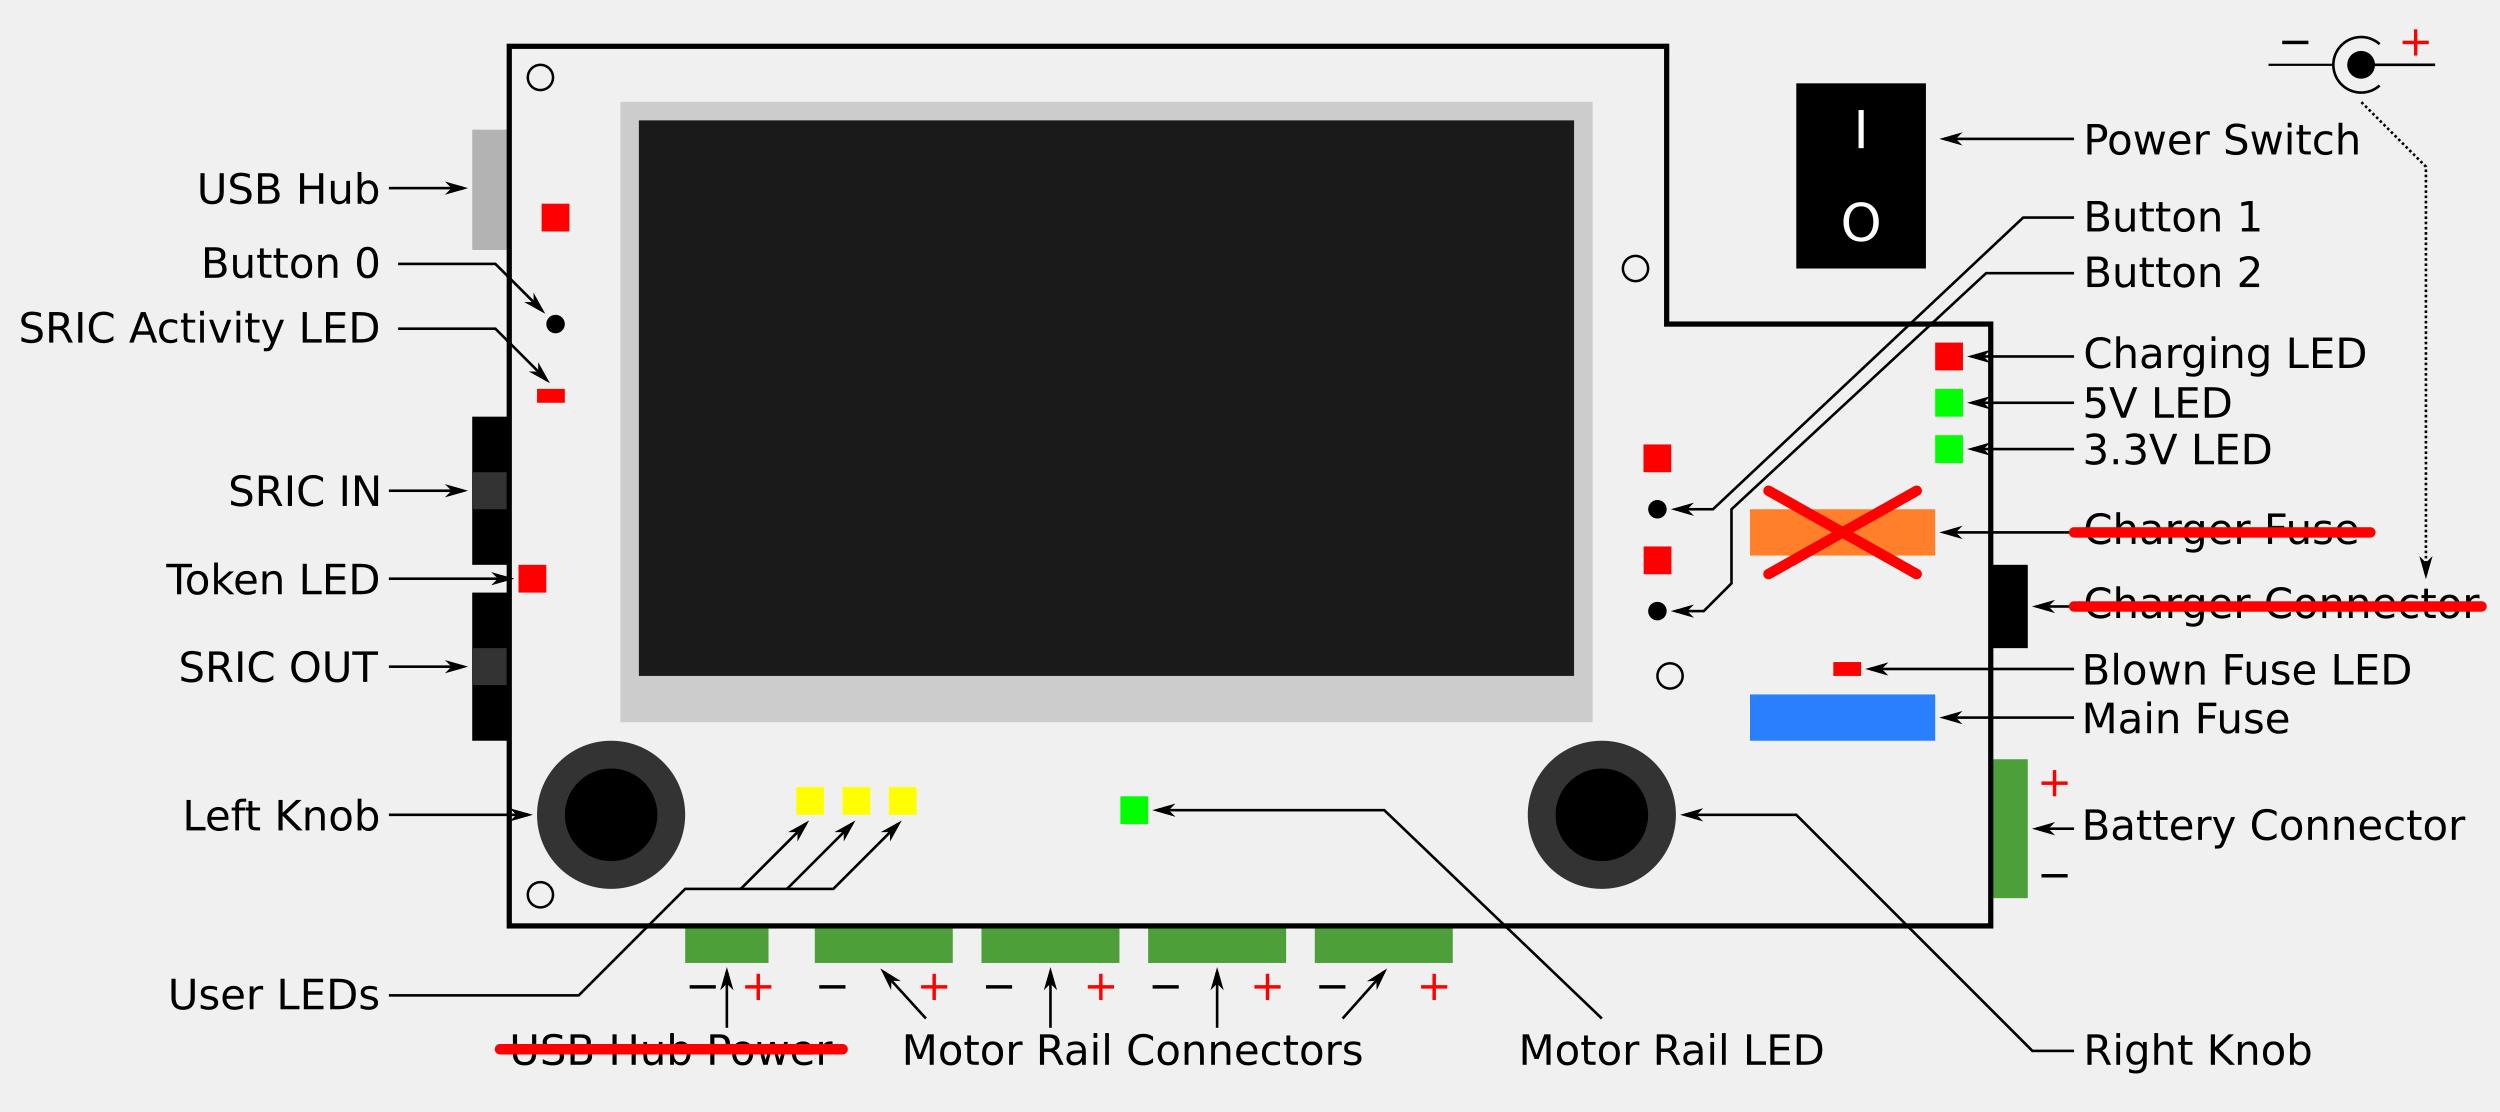
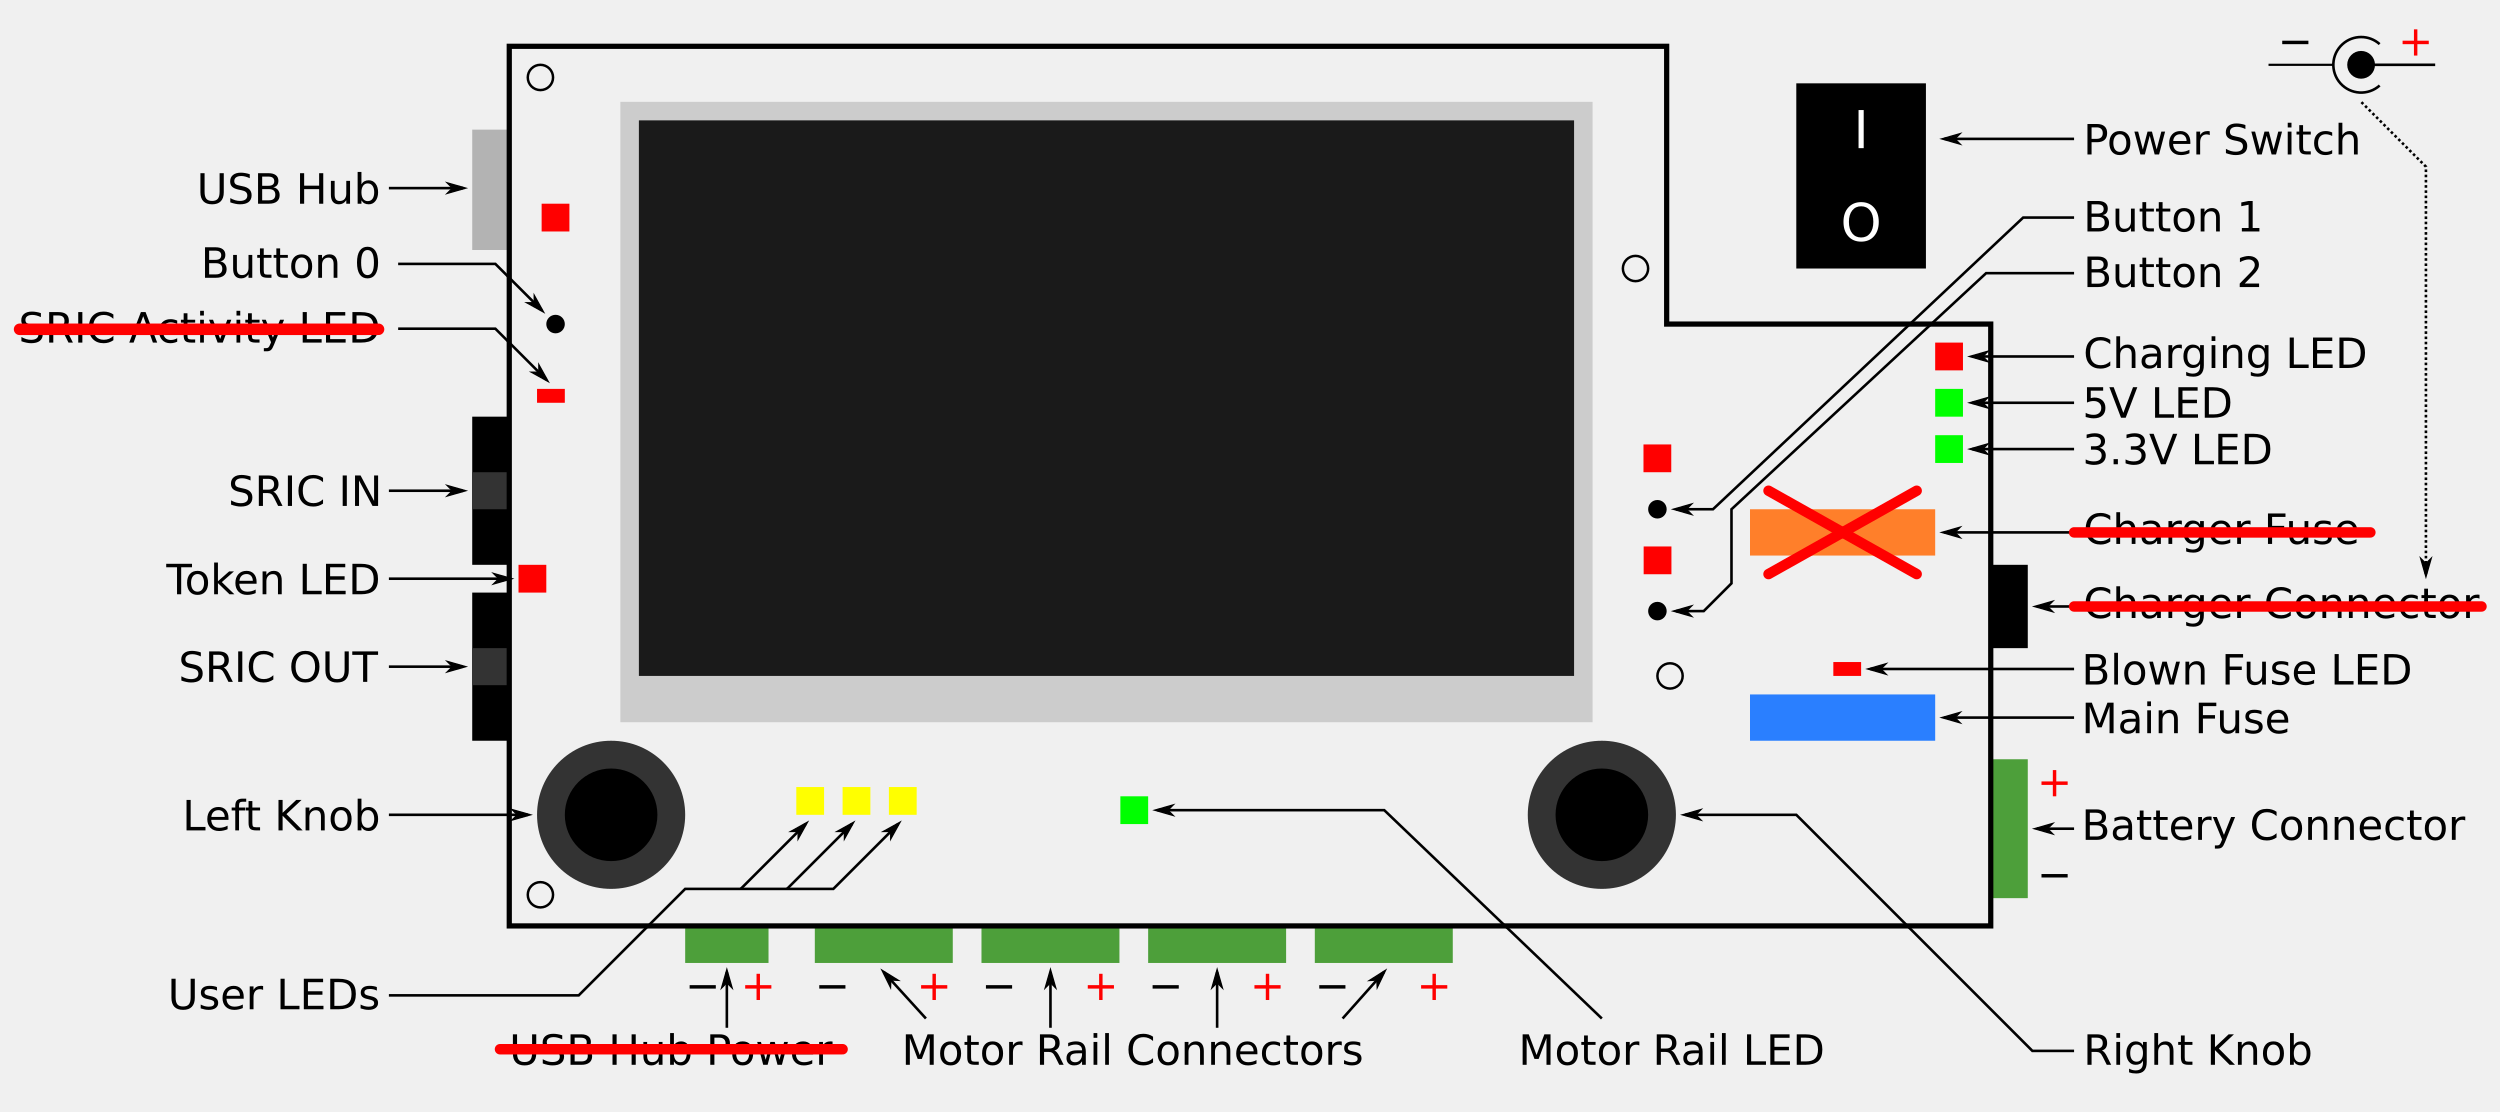
<svg xmlns="http://www.w3.org/2000/svg" width="956.693" height="425.197" id="svg2925" version="1.1">
  <defs id="defs2927">
    <marker orient="auto" refY="0" refX="0" id="Arrow1Mstart" style="overflow:visible">
      <path id="path4094" d="M 0,0 5,-5 -12.5,0 5,5 0,0 z" style="fill-rule:evenodd;stroke:#000000;stroke-width:1pt;marker-start:none" transform="matrix(0.4,0,0,0.4,4,0)" />
    </marker>
  </defs>
  <g id="layer1" transform="translate(0,-627.1653)">
    <g id="g4493" transform="translate(141.7323,513.7795)">
      <g id="g4931">
        <rect y="467.717" x="170.079" height="14.173" width="52.795" id="rect3631" style="fill:#4d9f3a;fill-opacity:1;stroke:none" />
        <rect style="fill:#4d9f3a;fill-opacity:1;stroke:none" id="rect4465" width="52.795" height="14.173" x="233.858" y="467.717" />
        <rect y="467.717" x="297.638" height="14.173" width="52.795" id="rect4467" style="fill:#4d9f3a;fill-opacity:1;stroke:none" />
        <rect style="fill:#4d9f3a;fill-opacity:1;stroke:none" id="rect4469" width="52.795" height="14.173" x="361.417" y="467.717" />
      </g>
      <rect y="467.717" x="120.472" height="14.173" width="31.89" id="rect4471" style="fill:#4d9f3a;fill-opacity:1;stroke:none" />
      <g transform="translate(7.086614,106.2992)" id="g4477">
        <rect style="fill:#000000;fill-opacity:1;stroke:none" id="rect4473" width="14.173" height="56.693" x="31.89" y="166.535" />
        <rect style="fill:#333333;fill-opacity:1;fill-rule:nonzero;stroke:none" id="rect4475" width="14.173" height="14.173" x="31.89" y="187.795" />
      </g>
      <g id="g4481" transform="translate(7.086615,173.622)">
        <rect y="166.535" x="31.89" height="56.693" width="14.173" id="rect4483" style="fill:#000000;fill-opacity:1;stroke:none" />
        <rect y="187.795" x="31.89" height="14.173" width="14.173" id="rect4485" style="fill:#333333;fill-opacity:1;fill-rule:nonzero;stroke:none" />
      </g>
      <rect y="162.992" x="38.976" height="46.063" width="14.173" id="rect4487" style="fill:#b3b3b3;fill-opacity:1;fill-rule:nonzero;stroke:none" />
      <rect style="fill:#4d9f3a;fill-opacity:1;stroke:none" id="rect4489" width="14.173" height="53.15" x="620.079" y="403.937" />
      <rect y="329.528" x="620.079" height="31.89" width="14.173" id="rect4491" style="fill:#000000;fill-opacity:1;fill-rule:nonzero;stroke:none" />
      <path id="rect2937" d="m 53.15,131.102 442.913,0 0,106.299 124.016,0 0,230.315 -566.929,0 0,-336.614 z" style="fill:none;stroke:#000000;stroke-width:2;stroke-linecap:butt;stroke-linejoin:miter;stroke-miterlimit:4;stroke-opacity:1;stroke-dashoffset:2.998" transform="translate(0,-2.6171874e-6)" />
      <path transform="matrix(0.957519,0,0,0.957519,-88.23516,57.63195)" d="m 165.16,89.182 c 0,2.789 -2.261,5.051 -5.051,5.051 -2.789,0 -5.051,-2.261 -5.051,-5.051 0,-2.789 2.261,-5.051 5.051,-5.051 2.789,0 5.051,2.261 5.051,5.051 z" id="path3714" style="fill:none;stroke:#000000;stroke-opacity:1" />
      <path style="fill:none;stroke:#000000;stroke-opacity:1" id="path4435" d="m 165.16,89.182 c 0,2.789 -2.261,5.051 -5.051,5.051 -2.789,0 -5.051,-2.261 -5.051,-5.051 0,-2.789 2.261,-5.051 5.051,-5.051 2.789,0 5.051,2.261 5.051,5.051 z" transform="matrix(0.957519,0,0,0.957519,-88.23516,370.4005)" />
      <path transform="matrix(0.957519,0,0,0.957519,330.8326,130.7485)" d="m 165.16,89.182 c 0,2.789 -2.261,5.051 -5.051,5.051 -2.789,0 -5.051,-2.261 -5.051,-5.051 0,-2.789 2.261,-5.051 5.051,-5.051 2.789,0 5.051,2.261 5.051,5.051 z" id="path4437" style="fill:none;stroke:#000000;stroke-opacity:1" />
      <path style="fill:none;stroke:#000000;stroke-opacity:1" id="path4439" d="m 165.16,89.182 c 0,2.789 -2.261,5.051 -5.051,5.051 -2.789,0 -5.051,-2.261 -5.051,-5.051 0,-2.789 2.261,-5.051 5.051,-5.051 2.789,0 5.051,2.261 5.051,5.051 z" transform="matrix(0.957519,0,0,0.957519,344.0483,286.654)" />
    </g>
    <g id="g4524" transform="translate(141.7323,513.7795)">
      <rect y="145.276" x="545.669" height="70.866" width="49.606" id="rect4514" style="fill:#000000;fill-opacity:1;fill-rule:nonzero;stroke:none" />
      <text id="text4516" y="170.079" x="567.523" style="font-size:20px;font-style:normal;font-variant:normal;font-weight:normal;font-stretch:normal;text-align:start;line-height:125%;writing-mode:lr-tb;text-anchor:start;fill:#ffffff;fill-opacity:1;stroke:none;font-family:DejaVu Sans;-inkscape-font-specification:DejaVu Sans" xml:space="preserve">
        <tspan y="170.079" x="567.523" id="tspan4518">I</tspan>
      </text>
      <text id="text4520" y="205.576" x="562.601" style="font-size:20px;font-style:normal;font-variant:normal;font-weight:normal;font-stretch:normal;text-align:start;line-height:125%;writing-mode:lr-tb;text-anchor:start;fill:#ffffff;fill-opacity:1;stroke:none;font-family:DejaVu Sans;-inkscape-font-specification:DejaVu Sans" xml:space="preserve">
        <tspan y="205.576" x="562.601" id="tspan4522">O</tspan>
      </text>
    </g>
    <g id="g4554" transform="translate(148.8189,517.3228)">
      <rect y="148.819" x="88.583" height="237.402" width="372.047" id="rect4531" style="fill:#cccccc;fill-opacity:1;fill-rule:nonzero;stroke:none" />
      <rect style="fill:#1a1a1a;fill-opacity:1;fill-rule:nonzero;stroke:none" id="rect4552" width="357.874" height="212.598" x="95.669" y="155.905" />
    </g>
    <g id="g4564" transform="translate(113.3858,513.7795)">
      <path transform="translate(7.086607,-14.17323)" d="m 141.732,439.37 c 0,15.655 -12.691,28.346 -28.346,28.346 -15.655,0 -28.346,-12.691 -28.346,-28.346 0,-15.655 12.691,-28.346 28.346,-28.346 15.655,0 28.346,12.691 28.346,28.346 z" id="path4560" style="fill:#333333;fill-opacity:1;fill-rule:nonzero;stroke:none" />
      <path style="fill:#000000;fill-opacity:1;fill-rule:nonzero;stroke:none" id="path4562" d="m 141.732,439.37 c 0,15.655 -12.691,28.346 -28.346,28.346 -15.655,0 -28.346,-12.691 -28.346,-28.346 0,-15.655 12.691,-28.346 28.346,-28.346 15.655,0 28.346,12.691 28.346,28.346 z" transform="matrix(0.625,0,0,0.625,49.6063,150.5905)" />
    </g>
    <g id="g4568" transform="translate(492.5197,513.7795)">
      <path style="fill:#333333;fill-opacity:1;fill-rule:nonzero;stroke:none" id="path4570" d="m 141.732,439.37 c 0,15.655 -12.691,28.346 -28.346,28.346 -15.655,0 -28.346,-12.691 -28.346,-28.346 0,-15.655 12.691,-28.346 28.346,-28.346 15.655,0 28.346,12.691 28.346,28.346 z" transform="translate(7.086607,-14.17323)" />
      <path transform="matrix(0.625,0,0,0.625,49.6063,150.5905)" d="m 141.732,439.37 c 0,15.655 -12.691,28.346 -28.346,28.346 -15.655,0 -28.346,-12.691 -28.346,-28.346 0,-15.655 12.691,-28.346 28.346,-28.346 15.655,0 28.346,12.691 28.346,28.346 z" id="path4572" style="fill:#000000;fill-opacity:1;fill-rule:nonzero;stroke:none" />
    </g>
    <rect style="fill:#2a7fff;fill-opacity:1;fill-rule:nonzero;stroke:none" id="rect4574" width="70.866" height="17.717" x="669.685" y="892.913" />
    <rect y="822.047" x="669.685" height="17.717" width="70.866" id="rect4576" style="fill:#ff7f2a;fill-opacity:1;fill-rule:nonzero;stroke:none" />
    <path style="fill:#000000;fill-opacity:1;fill-rule:nonzero;stroke:none" id="path4578" d="m 510.236,279.921 c 0,3.914 -3.173,7.087 -7.087,7.087 -3.914,0 -7.087,-3.173 -7.087,-7.087 0,-3.914 3.173,-7.087 7.087,-7.087 3.914,0 7.087,3.173 7.087,7.087 z" transform="matrix(0.5,0,0,0.5,382.6772,682.0866)" />
    <path transform="matrix(0.5,0,0,0.5,382.6772,721.063)" d="m 510.236,279.921 c 0,3.914 -3.173,7.087 -7.087,7.087 -3.914,0 -7.087,-3.173 -7.087,-7.087 0,-3.914 3.173,-7.087 7.087,-7.087 3.914,0 7.087,3.173 7.087,7.087 z" id="path4580" style="fill:#000000;fill-opacity:1;fill-rule:nonzero;stroke:none" />
    <path style="fill:#000000;fill-opacity:1;fill-rule:nonzero;stroke:none" id="path4582" d="m 510.236,279.921 c 0,3.914 -3.173,7.087 -7.087,7.087 -3.914,0 -7.087,-3.173 -7.087,-7.087 0,-3.914 3.173,-7.087 7.087,-7.087 3.914,0 7.087,3.173 7.087,7.087 z" transform="matrix(0.5,0,0,0.5,-38.97637,611.2205)" />
    <rect style="fill:#ffff00;fill-opacity:1;stroke:none" id="rect3694" width="10.63" height="10.63" x="304.724" y="928.346" />
    <rect y="928.346" x="322.441" height="10.63" width="10.63" id="rect4606" style="fill:#ffff00;fill-opacity:1;stroke:none" />
    <rect style="fill:#ffff00;fill-opacity:1;stroke:none" id="rect4608" width="10.63" height="10.63" x="340.158" y="928.346" />
    <rect style="fill:#00ff00;fill-opacity:1;stroke:none" id="rect3682" width="10.63" height="10.63" x="428.74" y="931.89" />
    <rect style="fill:#ff0000;fill-opacity:1;stroke:none" id="rect3696" width="10.63" height="10.63" x="198.425" y="843.307" />
    <rect y="-216.142" x="775.984" height="10.63" width="5.315" id="rect2921" style="fill:#ff0000;fill-opacity:1;stroke:none" transform="matrix(0,1,-1,0,0,0)" />
    <rect style="fill:#ff0000;fill-opacity:1;stroke:none" id="rect3696-0" width="10.63" height="10.63" x="207.269" y="705.118" />
    <rect style="fill:#ff0000;fill-opacity:1;stroke:none" id="rect3696-08" width="10.63" height="10.63" x="628.99" y="836.285" />
    <rect style="fill:#ff0000;fill-opacity:1;stroke:none" id="rect3696-4" width="10.63" height="10.63" x="628.923" y="797.244" />
    <rect style="fill:#ff0000;fill-opacity:1;stroke:none" id="rect3682-8" width="10.63" height="10.63" x="740.551" y="758.268" />
    <rect style="fill:#00ff00;fill-opacity:1;stroke:none" id="rect3682-6" width="10.63" height="10.63" x="740.551" y="775.984" />
    <rect style="fill:#00ff00;fill-opacity:1;stroke:none" id="rect3682-0" width="10.63" height="10.63" x="740.551" y="793.701" />
    <rect transform="matrix(0,1,-1,0,0,0)" style="fill:#ff0000;fill-opacity:1;stroke:none" id="rect4756" width="5.315" height="10.63" x="880.512" y="-712.205" />
    <text xml:space="preserve" style="font-size:16px;font-style:normal;font-variant:normal;font-weight:normal;font-stretch:normal;text-align:start;line-height:125%;writing-mode:lr-tb;text-anchor:start;fill:#000000;fill-opacity:1;stroke:none;font-family:DejaVu Sans;-inkscape-font-specification:DejaVu Sans" x="797.244" y="686.28" id="text4758">
      <tspan id="tspan4760" x="797.244" y="686.28">Power Switch</tspan>
    </text>
    <text xml:space="preserve" style="font-size:16px;font-style:normal;font-variant:normal;font-weight:normal;font-stretch:normal;text-align:start;line-height:125%;writing-mode:lr-tb;text-anchor:start;fill:#000000;fill-opacity:1;stroke:none;font-family:DejaVu Sans;-inkscape-font-specification:DejaVu Sans" x="797.244" y="767.997" id="text4762">
      <tspan id="tspan4764" x="797.244" y="767.997">Charging LED</tspan>
    </text>
    <text xml:space="preserve" style="font-size:16px;font-style:normal;font-variant:normal;font-weight:normal;font-stretch:normal;text-align:start;line-height:125%;writing-mode:lr-tb;text-anchor:start;fill:#000000;fill-opacity:1;stroke:none;font-family:DejaVu Sans;-inkscape-font-specification:DejaVu Sans" x="796.908" y="787.018" id="text4766">
      <tspan id="tspan4768" x="796.908" y="787.018">5V LED</tspan>
    </text>
    <text xml:space="preserve" style="font-size:16px;font-style:normal;font-variant:normal;font-weight:normal;font-stretch:normal;text-align:start;line-height:125%;writing-mode:lr-tb;text-anchor:start;fill:#000000;fill-opacity:1;stroke:none;font-family:DejaVu Sans;-inkscape-font-specification:DejaVu Sans" x="796.924" y="804.84" id="text4770">
      <tspan id="tspan4772" x="796.924" y="804.84">3.3V LED</tspan>
    </text>
    <text xml:space="preserve" style="font-size:16px;font-style:normal;font-variant:normal;font-weight:normal;font-stretch:normal;text-align:start;line-height:125%;writing-mode:lr-tb;text-anchor:start;fill:#000000;fill-opacity:1;stroke:none;font-family:DejaVu Sans;-inkscape-font-specification:DejaVu Sans" x="797.244" y="835.32" id="text4774">
      <tspan id="tspan4776" x="797.244" y="835.32">Charger Fuse</tspan>
    </text>
    <text xml:space="preserve" style="font-size:16px;font-style:normal;font-variant:normal;font-weight:normal;font-stretch:normal;text-align:start;line-height:125%;writing-mode:lr-tb;text-anchor:start;fill:#000000;fill-opacity:1;stroke:none;font-family:DejaVu Sans;-inkscape-font-specification:DejaVu Sans" x="797.244" y="863.666" id="text4778">
      <tspan id="tspan4780" x="797.244" y="863.666">Charger Connector</tspan>
    </text>
    <text xml:space="preserve" style="font-size:16px;font-style:normal;font-variant:normal;font-weight:normal;font-stretch:normal;text-align:start;line-height:125%;writing-mode:lr-tb;text-anchor:start;fill:#000000;fill-opacity:1;stroke:none;font-family:DejaVu Sans;-inkscape-font-specification:DejaVu Sans" x="796.572" y="889.134" id="text4782">
      <tspan id="tspan4784" x="796.572" y="889.134">Blown Fuse LED</tspan>
    </text>
    <text xml:space="preserve" style="font-size:16px;font-style:normal;font-variant:normal;font-weight:normal;font-stretch:normal;text-align:start;line-height:125%;writing-mode:lr-tb;text-anchor:start;fill:#000000;fill-opacity:1;stroke:none;font-family:DejaVu Sans;-inkscape-font-specification:DejaVu Sans" x="796.572" y="907.737" id="text4786">
      <tspan id="tspan4788" x="796.572" y="907.737">Main Fuse</tspan>
    </text>
    <text xml:space="preserve" style="font-size:16px;font-style:normal;font-variant:normal;font-weight:normal;font-stretch:normal;text-align:start;line-height:125%;writing-mode:lr-tb;text-anchor:start;fill:#000000;fill-opacity:1;stroke:none;font-family:DejaVu Sans;-inkscape-font-specification:DejaVu Sans" x="796.572" y="948.565" id="text4790">
      <tspan id="tspan4792" x="796.572" y="948.565">Battery Connector</tspan>
    </text>
    <text xml:space="preserve" style="font-size:16px;font-style:normal;font-variant:normal;font-weight:normal;font-stretch:normal;text-align:start;line-height:125%;writing-mode:lr-tb;text-anchor:start;fill:#000000;fill-opacity:1;stroke:none;font-family:DejaVu Sans;-inkscape-font-specification:DejaVu Sans" x="345.065" y="1034.646" id="text4794">
      <tspan id="tspan4796" x="345.065" y="1034.646">Motor Rail Connectors</tspan>
    </text>
    <text xml:space="preserve" style="font-size:16px;font-style:normal;font-variant:normal;font-weight:normal;font-stretch:normal;text-align:start;line-height:125%;writing-mode:lr-tb;text-anchor:start;fill:#000000;fill-opacity:1;stroke:none;font-family:DejaVu Sans;-inkscape-font-specification:DejaVu Sans" x="194.882" y="1034.646" id="text4798">
      <tspan id="tspan4800" x="194.882" y="1034.646">USB Hub Power</tspan>
    </text>
    <text xml:space="preserve" style="font-size:16px;font-style:normal;font-variant:normal;font-weight:normal;font-stretch:normal;text-align:start;line-height:125%;writing-mode:lr-tb;text-anchor:start;fill:#000000;fill-opacity:1;stroke:none;font-family:DejaVu Sans;-inkscape-font-specification:DejaVu Sans" x="68.298" y="888.108" id="text4802">
      <tspan id="tspan4804" x="68.298" y="888.108">SRIC OUT</tspan>
    </text>
    <text xml:space="preserve" style="font-size:16px;font-style:normal;font-variant:normal;font-weight:normal;font-stretch:normal;text-align:start;line-height:125%;writing-mode:lr-tb;text-anchor:start;fill:#000000;fill-opacity:1;stroke:none;font-family:DejaVu Sans;-inkscape-font-specification:DejaVu Sans" x="87.313" y="820.785" id="text4806">
      <tspan id="tspan4808" x="87.313" y="820.785">SRIC IN</tspan>
    </text>
    <text xml:space="preserve" style="font-size:16px;font-style:normal;font-variant:normal;font-weight:normal;font-stretch:normal;text-align:start;line-height:125%;writing-mode:lr-tb;text-anchor:start;fill:#000000;fill-opacity:1;stroke:none;font-family:DejaVu Sans;-inkscape-font-specification:DejaVu Sans" x="75.305" y="705.118" id="text4810">
      <tspan id="tspan4812" x="75.305" y="705.118">USB Hub</tspan>
    </text>
    <text xml:space="preserve" style="font-size:16px;font-style:normal;font-variant:normal;font-weight:normal;font-stretch:normal;text-align:start;line-height:125%;writing-mode:lr-tb;text-anchor:start;fill:#000000;fill-opacity:1;stroke:none;font-family:DejaVu Sans;-inkscape-font-specification:DejaVu Sans" x="63.649" y="854.587" id="text4814">
      <tspan id="tspan4816" x="63.649" y="854.587">Token LED</tspan>
    </text>
    <text xml:space="preserve" style="font-size:16px;font-style:normal;font-variant:normal;font-weight:normal;font-stretch:normal;text-align:start;line-height:125%;writing-mode:lr-tb;text-anchor:start;fill:#000000;fill-opacity:1;stroke:none;font-family:DejaVu Sans;-inkscape-font-specification:DejaVu Sans" x="7.087" y="758.268" id="text4818">
      <tspan id="tspan4820" x="7.087" y="758.268">SRIC Activity LED</tspan>
    </text>
    <text xml:space="preserve" style="font-size:16px;font-style:normal;font-variant:normal;font-weight:normal;font-stretch:normal;text-align:start;line-height:125%;writing-mode:lr-tb;text-anchor:start;fill:#000000;fill-opacity:1;stroke:none;font-family:DejaVu Sans;-inkscape-font-specification:DejaVu Sans" x="64.219" y="1013.386" id="text4822">
      <tspan id="tspan4824" x="64.219" y="1013.386">User LEDs</tspan>
    </text>
    <text xml:space="preserve" style="font-size:16px;font-style:normal;font-variant:normal;font-weight:normal;font-stretch:normal;text-align:start;line-height:125%;writing-mode:lr-tb;text-anchor:start;fill:#000000;fill-opacity:1;stroke:none;font-family:DejaVu Sans;-inkscape-font-specification:DejaVu Sans" x="581.102" y="1034.646" id="text4826">
      <tspan id="tspan4828" x="581.102" y="1034.646">Motor Rail LED</tspan>
    </text>
    <text xml:space="preserve" style="font-size:16px;font-style:normal;font-variant:normal;font-weight:normal;font-stretch:normal;text-align:start;line-height:125%;writing-mode:lr-tb;text-anchor:start;fill:#000000;fill-opacity:1;stroke:none;font-family:DejaVu Sans;-inkscape-font-specification:DejaVu Sans" x="69.805" y="944.941" id="text4830">
      <tspan id="tspan4832" x="69.805" y="944.941">Left Knob</tspan>
    </text>
    <text xml:space="preserve" style="font-size:16px;font-style:normal;font-variant:normal;font-weight:normal;font-stretch:normal;text-align:start;line-height:125%;writing-mode:lr-tb;text-anchor:start;fill:#000000;fill-opacity:1;stroke:none;font-family:DejaVu Sans;-inkscape-font-specification:DejaVu Sans" x="797.244" y="1034.646" id="text4834">
      <tspan id="tspan4836" x="797.244" y="1034.646">Right Knob</tspan>
    </text>
    <path style="fill:none;stroke:#000000;stroke-width:1px;stroke-linecap:butt;stroke-linejoin:miter;stroke-opacity:1;marker-start:url(#Arrow1Mstart)" d="m 744.094,680.315 49.606,0" id="path6088" />
    <path id="path4871" d="m 754.724,763.583 38.976,0" style="fill:none;stroke:#000000;stroke-width:1px;stroke-linecap:butt;stroke-linejoin:miter;stroke-opacity:1;marker-start:url(#Arrow1Mstart)" />
    <path style="fill:none;stroke:#000000;stroke-width:1px;stroke-linecap:butt;stroke-linejoin:miter;stroke-opacity:1;marker-start:url(#Arrow1Mstart)" d="m 754.724,781.299 38.976,0" id="path4875" />
    <path id="path4879" d="m 754.724,799.016 38.976,0" style="fill:none;stroke:#000000;stroke-width:1px;stroke-linecap:butt;stroke-linejoin:miter;stroke-opacity:1;marker-start:url(#Arrow1Mstart)" />
    <path style="fill:none;stroke:#000000;stroke-width:1px;stroke-linecap:butt;stroke-linejoin:miter;stroke-opacity:1;marker-start:url(#Arrow1Mstart)" d="m 744.094,830.906 49.606,0" id="path4883" />
    <path style="fill:none;stroke:#000000;stroke-width:1px;stroke-linecap:butt;stroke-linejoin:miter;stroke-opacity:1;marker-start:url(#Arrow1Mstart)" d="m 779.528,859.252 14.173,0" id="path4887" />
    <path id="path4891" d="m 715.748,883.169 77.953,0" style="fill:none;stroke:#000000;stroke-width:1px;stroke-linecap:butt;stroke-linejoin:miter;stroke-opacity:1;marker-start:url(#Arrow1Mstart)" />
    <path style="fill:none;stroke:#000000;stroke-width:1px;stroke-linecap:butt;stroke-linejoin:miter;stroke-opacity:1;marker-start:url(#Arrow1Mstart)" d="m 744.094,901.772 49.606,0" id="path4895" />
    <path id="path4899" d="m 779.528,944.291 14.173,0" style="fill:none;stroke:#000000;stroke-width:1px;stroke-linecap:butt;stroke-linejoin:miter;stroke-opacity:1;marker-start:url(#Arrow1Mstart)" />
    <path id="path4903" d="m 177.165,699.153 -28.346,0" style="fill:none;stroke:#000000;stroke-width:1px;stroke-linecap:butt;stroke-linejoin:miter;stroke-opacity:1;marker-start:url(#Arrow1Mstart)" />
    <path style="fill:none;stroke:#000000;stroke-width:1px;stroke-linecap:butt;stroke-linejoin:miter;stroke-opacity:1;marker-start:url(#Arrow1Mstart)" d="m 209.055,772.441 -19.488,-19.488 -37.205,0" id="path4907" />
    <path style="fill:none;stroke:#000000;stroke-width:1px;stroke-linecap:butt;stroke-linejoin:miter;stroke-opacity:1;marker-start:url(#Arrow1Mstart)" d="m 177.165,814.961 -28.346,0" id="path4911" />
    <path id="path4915" d="m 177.165,882.283 -28.346,0" style="fill:none;stroke:#000000;stroke-width:1px;stroke-linecap:butt;stroke-linejoin:miter;stroke-opacity:1;marker-start:url(#Arrow1Mstart)" />
    <path style="fill:none;stroke:#000000;stroke-width:1px;stroke-linecap:butt;stroke-linejoin:miter;stroke-opacity:1;marker-start:url(#Arrow1Mstart)" d="m 194.882,848.622 -46.063,0" id="path4919" />
    <path id="path4923" d="m 201.969,938.976 -53.15,0" style="fill:none;stroke:#000000;stroke-width:1px;stroke-linecap:butt;stroke-linejoin:miter;stroke-opacity:1;marker-start:url(#Arrow1Mstart)" />
    <path style="fill:none;stroke:#000000;stroke-width:1px;stroke-linecap:butt;stroke-linejoin:miter;stroke-opacity:1;marker-start:url(#Arrow1Mstart)" d="m 278.15,999.213 0,21.26" id="path4927" />
    <path id="path4937" d="m 338.209,999.213 16.122,17.717" style="fill:none;stroke:#000000;stroke-width:1px;stroke-linecap:butt;stroke-linejoin:miter;stroke-opacity:1;marker-start:url(#Arrow1Mstart)" />
    <path style="fill:none;stroke:#000000;stroke-width:1px;stroke-linecap:butt;stroke-linejoin:miter;stroke-opacity:1;marker-start:url(#Arrow1Mstart)" d="m 401.988,999.213 0,21.26" id="path4941" />
    <path id="path4945" d="m 465.768,999.213 0,21.26" style="fill:none;stroke:#000000;stroke-width:1px;stroke-linecap:butt;stroke-linejoin:miter;stroke-opacity:1;marker-start:url(#Arrow1Mstart)" />
    <path style="fill:none;stroke:#000000;stroke-width:1px;stroke-linecap:butt;stroke-linejoin:miter;stroke-opacity:1;marker-start:url(#Arrow1Mstart)" d="m 529.547,999.213 -15.768,17.717" id="path4949" />
    <path id="path4953" d="m 442.913,937.205 86.811,0 83.268,79.724" style="fill:none;stroke:#000000;stroke-width:1px;stroke-linecap:butt;stroke-linejoin:miter;stroke-opacity:1;marker-start:url(#Arrow1Mstart)" />
    <path id="path4957" d="m 644.882,938.976 42.52,0 90.354,90.354 15.945,0" style="fill:none;stroke:#000000;stroke-width:1px;stroke-linecap:butt;stroke-linejoin:miter;stroke-opacity:1;marker-start:url(#Arrow1Mstart)" />
    <path id="path4961" d="m 343.701,942.52 -24.803,24.803 -56.693,0 -40.748,40.748 -72.638,0" style="fill:none;stroke:#000000;stroke-width:1px;stroke-linecap:butt;stroke-linejoin:miter;stroke-opacity:1;marker-start:url(#Arrow1Mstart)" />
    <path id="path4965" d="M 325.984,942.52 301.181,967.323" style="fill:none;stroke:#000000;stroke-width:1px;stroke-linecap:butt;stroke-linejoin:miter;stroke-opacity:1;marker-start:url(#Arrow1Mstart)" />
    <path style="fill:none;stroke:#000000;stroke-width:1px;stroke-linecap:butt;stroke-linejoin:miter;stroke-opacity:1;marker-start:url(#Arrow1Mstart)" d="m 308.268,942.52 -24.803,24.803" id="path4969" />
    <g id="g3020">
      <text id="text2972" y="1009.842" x="311.811" style="font-size:16px;font-style:normal;font-weight:normal;fill:#000000;fill-opacity:1;stroke:none;font-family:Bitstream Vera Sans" xml:space="preserve">
        <tspan y="1009.842" x="311.811" id="tspan2974">−</tspan>
      </text>
      <text xml:space="preserve" style="font-size:16px;font-style:normal;font-weight:normal;fill:#ff0000;fill-opacity:1;stroke:none;font-family:Bitstream Vera Sans" x="350.787" y="1009.842" id="text2976">
        <tspan id="tspan2980" x="350.787" y="1009.842">+</tspan>
      </text>
    </g>
    <g id="g3026" transform="translate(63.77952,-2.5957339e-5)">
      <text xml:space="preserve" style="font-size:16px;font-style:normal;font-weight:normal;fill:#000000;fill-opacity:1;stroke:none;font-family:Bitstream Vera Sans" x="311.811" y="1009.842" id="text3028">
        <tspan id="tspan3030" x="311.811" y="1009.842">−</tspan>
      </text>
      <text id="text3032" y="1009.842" x="350.787" style="font-size:16px;font-style:normal;font-weight:normal;fill:#ff0000;fill-opacity:1;stroke:none;font-family:Bitstream Vera Sans" xml:space="preserve">
        <tspan y="1009.842" x="350.787" id="tspan3034">+</tspan>
      </text>
    </g>
    <g transform="translate(127.559,-2.5957339e-5)" id="g3036">
      <text id="text3038" y="1009.842" x="311.811" style="font-size:16px;font-style:normal;font-weight:normal;fill:#000000;fill-opacity:1;stroke:none;font-family:Bitstream Vera Sans" xml:space="preserve">
        <tspan y="1009.842" x="311.811" id="tspan3040">−</tspan>
      </text>
      <text xml:space="preserve" style="font-size:16px;font-style:normal;font-weight:normal;fill:#ff0000;fill-opacity:1;stroke:none;font-family:Bitstream Vera Sans" x="350.787" y="1009.842" id="text3042">
        <tspan id="tspan3044" x="350.787" y="1009.842">+</tspan>
      </text>
    </g>
    <g id="g3046" transform="translate(191.3386,-2.5957339e-5)">
      <text xml:space="preserve" style="font-size:16px;font-style:normal;font-weight:normal;fill:#000000;fill-opacity:1;stroke:none;font-family:Bitstream Vera Sans" x="311.811" y="1009.842" id="text3048">
        <tspan id="tspan3050" x="311.811" y="1009.842">−</tspan>
      </text>
      <text id="text3052" y="1009.842" x="350.787" style="font-size:16px;font-style:normal;font-weight:normal;fill:#ff0000;fill-opacity:1;stroke:none;font-family:Bitstream Vera Sans" xml:space="preserve">
        <tspan y="1009.842" x="350.787" id="tspan3054">+</tspan>
      </text>
    </g>
    <g id="g3070">
      <text id="text3058" y="967.323" x="779.528" style="font-size:16px;font-style:normal;font-weight:normal;fill:#000000;fill-opacity:1;stroke:none;font-family:Bitstream Vera Sans" xml:space="preserve">
        <tspan y="967.323" x="779.528" id="tspan3060">−</tspan>
      </text>
      <text xml:space="preserve" style="font-size:16px;font-style:normal;font-weight:normal;fill:#ff0000;fill-opacity:1;stroke:none;font-family:Bitstream Vera Sans" x="779.528" y="931.89" id="text3062">
        <tspan id="tspan3064" x="779.528" y="931.89">+</tspan>
      </text>
    </g>
    <g id="g3076" transform="translate(-49.60631,-3.543333)">
      <text xml:space="preserve" style="font-size:16px;font-style:normal;font-weight:normal;fill:#000000;fill-opacity:1;stroke:none;font-family:Bitstream Vera Sans" x="311.811" y="1013.386" id="text3078">
        <tspan id="tspan3080" x="311.811" y="1013.386">−</tspan>
      </text>
      <text id="text3082" y="1013.386" x="333.071" style="font-size:16px;font-style:normal;font-weight:normal;fill:#ff0000;fill-opacity:1;stroke:none;font-family:Bitstream Vera Sans" xml:space="preserve">
        <tspan y="1013.386" x="333.071" id="tspan3084">+</tspan>
      </text>
    </g>
    <g id="g3108" transform="translate(7.086619,6.8654901e-6)">
      <path id="path3086" d="m 861.024,651.968 24.803,0" style="fill:none;stroke:#000000;stroke-width:0.837px;stroke-linecap:butt;stroke-linejoin:miter;stroke-opacity:1" />
      <path transform="translate(-17.71653,627.1653)" d="m 921.268,32.719 c -4.372,3.918 -11.092,3.55 -15.011,-0.822 -3.918,-4.372 -3.55,-11.092 0.822,-15.011 4.034,-3.615 10.141,-3.619 14.179,-0.009" id="path3088" style="fill:none;stroke:#000000;stroke-width:1;stroke-linecap:butt;stroke-miterlimit:4;stroke-opacity:1;stroke-dasharray:none" />
      <path transform="matrix(0.5000001,0,0,0.5,444.6849,636.0236)" d="m 914.173,31.89 c 0,5.871 -4.759,10.63 -10.63,10.63 -5.871,0 -10.63,-4.759 -10.63,-10.63 0,-5.871 4.759,-10.63 10.63,-10.63 5.871,0 10.63,4.759 10.63,10.63 z" id="path3090" style="fill:#000000;stroke:none" />
      <path id="path3092" d="m 900,651.968 24.803,0" style="fill:none;stroke:#000000;stroke-width:1;stroke-linecap:butt;stroke-linejoin:miter;stroke-opacity:1;stroke-miterlimit:4;stroke-dasharray:none" />
      <text xml:space="preserve" style="font-size:16px;font-style:normal;font-weight:normal;fill:#000000;fill-opacity:1;stroke:none;font-family:Bitstream Vera Sans" x="864.567" y="648.425" id="text3096">
        <tspan id="tspan3098" x="864.567" y="648.425">−</tspan>
      </text>
      <text id="text3100" y="648.425" x="910.63" style="font-size:16px;font-style:normal;font-weight:normal;fill:#ff0000;fill-opacity:1;stroke:none;font-family:Bitstream Vera Sans" xml:space="preserve">
        <tspan y="648.425" x="910.63" id="tspan3102">+</tspan>
      </text>
    </g>
    <path id="path3118" d="m 928.346,846.85 0,-155.906 -24.803,-24.803" style="fill:none;stroke:#000000;stroke-width:0.999;stroke-linecap:butt;stroke-linejoin:miter;stroke-opacity:1;marker-start:url(#Arrow1Mstart);stroke-miterlimit:4;stroke-dasharray:0.999,0.999;stroke-dashoffset:0" />
    <text id="text3013" y="733.465" x="76.876" style="font-size:16px;font-style:normal;font-variant:normal;font-weight:normal;font-stretch:normal;text-align:start;line-height:125%;writing-mode:lr-tb;text-anchor:start;fill:#000000;fill-opacity:1;stroke:none;font-family:DejaVu Sans;-inkscape-font-specification:DejaVu Sans" xml:space="preserve">
      <tspan y="733.465" x="76.876" id="tspan3015">Button 0</tspan>
    </text>
    <path id="path3017" d="m 207.283,745.866 -17.717,-17.717 -37.205,0" style="fill:none;stroke:#000000;stroke-width:1px;stroke-linecap:butt;stroke-linejoin:miter;stroke-opacity:1;marker-start:url(#Arrow1Mstart)" />
    <text xml:space="preserve" style="font-size:16px;font-style:normal;font-variant:normal;font-weight:normal;font-stretch:normal;text-align:start;line-height:125%;writing-mode:lr-tb;text-anchor:start;fill:#000000;fill-opacity:1;stroke:none;font-family:DejaVu Sans;-inkscape-font-specification:DejaVu Sans" x="797.244" y="715.748" id="text3021">
      <tspan x="797.244" y="715.748" id="tspan3029">Button 1</tspan>
    </text>
    <text id="text3025" y="737.008" x="797.244" style="font-size:16px;font-style:normal;font-variant:normal;font-weight:normal;font-stretch:normal;text-align:start;line-height:125%;writing-mode:lr-tb;text-anchor:start;fill:#000000;fill-opacity:1;stroke:none;font-family:DejaVu Sans;-inkscape-font-specification:DejaVu Sans" xml:space="preserve">
      <tspan y="737.008" x="797.244" id="tspan3031">Button 2</tspan>
    </text>
    <path style="fill:none;stroke:#000000;stroke-width:1px;stroke-linecap:butt;stroke-linejoin:miter;stroke-opacity:1;marker-start:url(#Arrow1Mstart)" d="m 641.339,861.024 10.63,0 10.63,-10.63 0,-28.346 97.441,-90.354 33.661,0" id="path3037" />
    <path id="path3041" d="m 641.339,822.047 14.173,0 118.701,-111.614 19.488,0" style="fill:none;stroke:#000000;stroke-width:1px;stroke-linecap:butt;stroke-linejoin:miter;stroke-opacity:1;marker-start:url(#Arrow1Mstart)" />
    <path style="fill:none;stroke:#ff0000;stroke-width:4;stroke-linecap:round;stroke-linejoin:miter;stroke-opacity:1" d="m 676.772,219.685 56.693,-31.89" id="path3025" transform="translate(0,627.1653)" />
    <path style="fill:none;stroke:#ff0000;stroke-width:4;stroke-linecap:round;stroke-linejoin:miter;stroke-opacity:1;stroke-miterlimit:4;stroke-dasharray:none" d="m 676.772,187.795 56.693,31.89" id="path3027" transform="translate(0,627.1653)" />
    <path id="path3809" d="m 793.701,830.906 113.386,0" style="fill:none;stroke:#ff0000;stroke-width:4;stroke-linecap:round;stroke-linejoin:miter;stroke-opacity:1" />
    <path style="fill:none;stroke:#ff0000;stroke-width:4;stroke-linecap:round;stroke-linejoin:miter;stroke-opacity:1" d="m 793.701,859.252 155.906,0" id="path3811" />
    <path style="fill:none;stroke:#ff0000;stroke-width:4;stroke-linecap:round;stroke-linejoin:miter;stroke-opacity:1" d="m 191.339,1028.681 131.102,0" id="path3813" />
+     <path id="path3809-6" d="m 7.49,753.181 137.37,0" style="fill:none;stroke:#ff0000;stroke-width:4.403;stroke-linecap:round;stroke-linejoin:miter;stroke-miterlimit:4;stroke-opacity:1;stroke-dasharray:none" />
  </g>
</svg>
